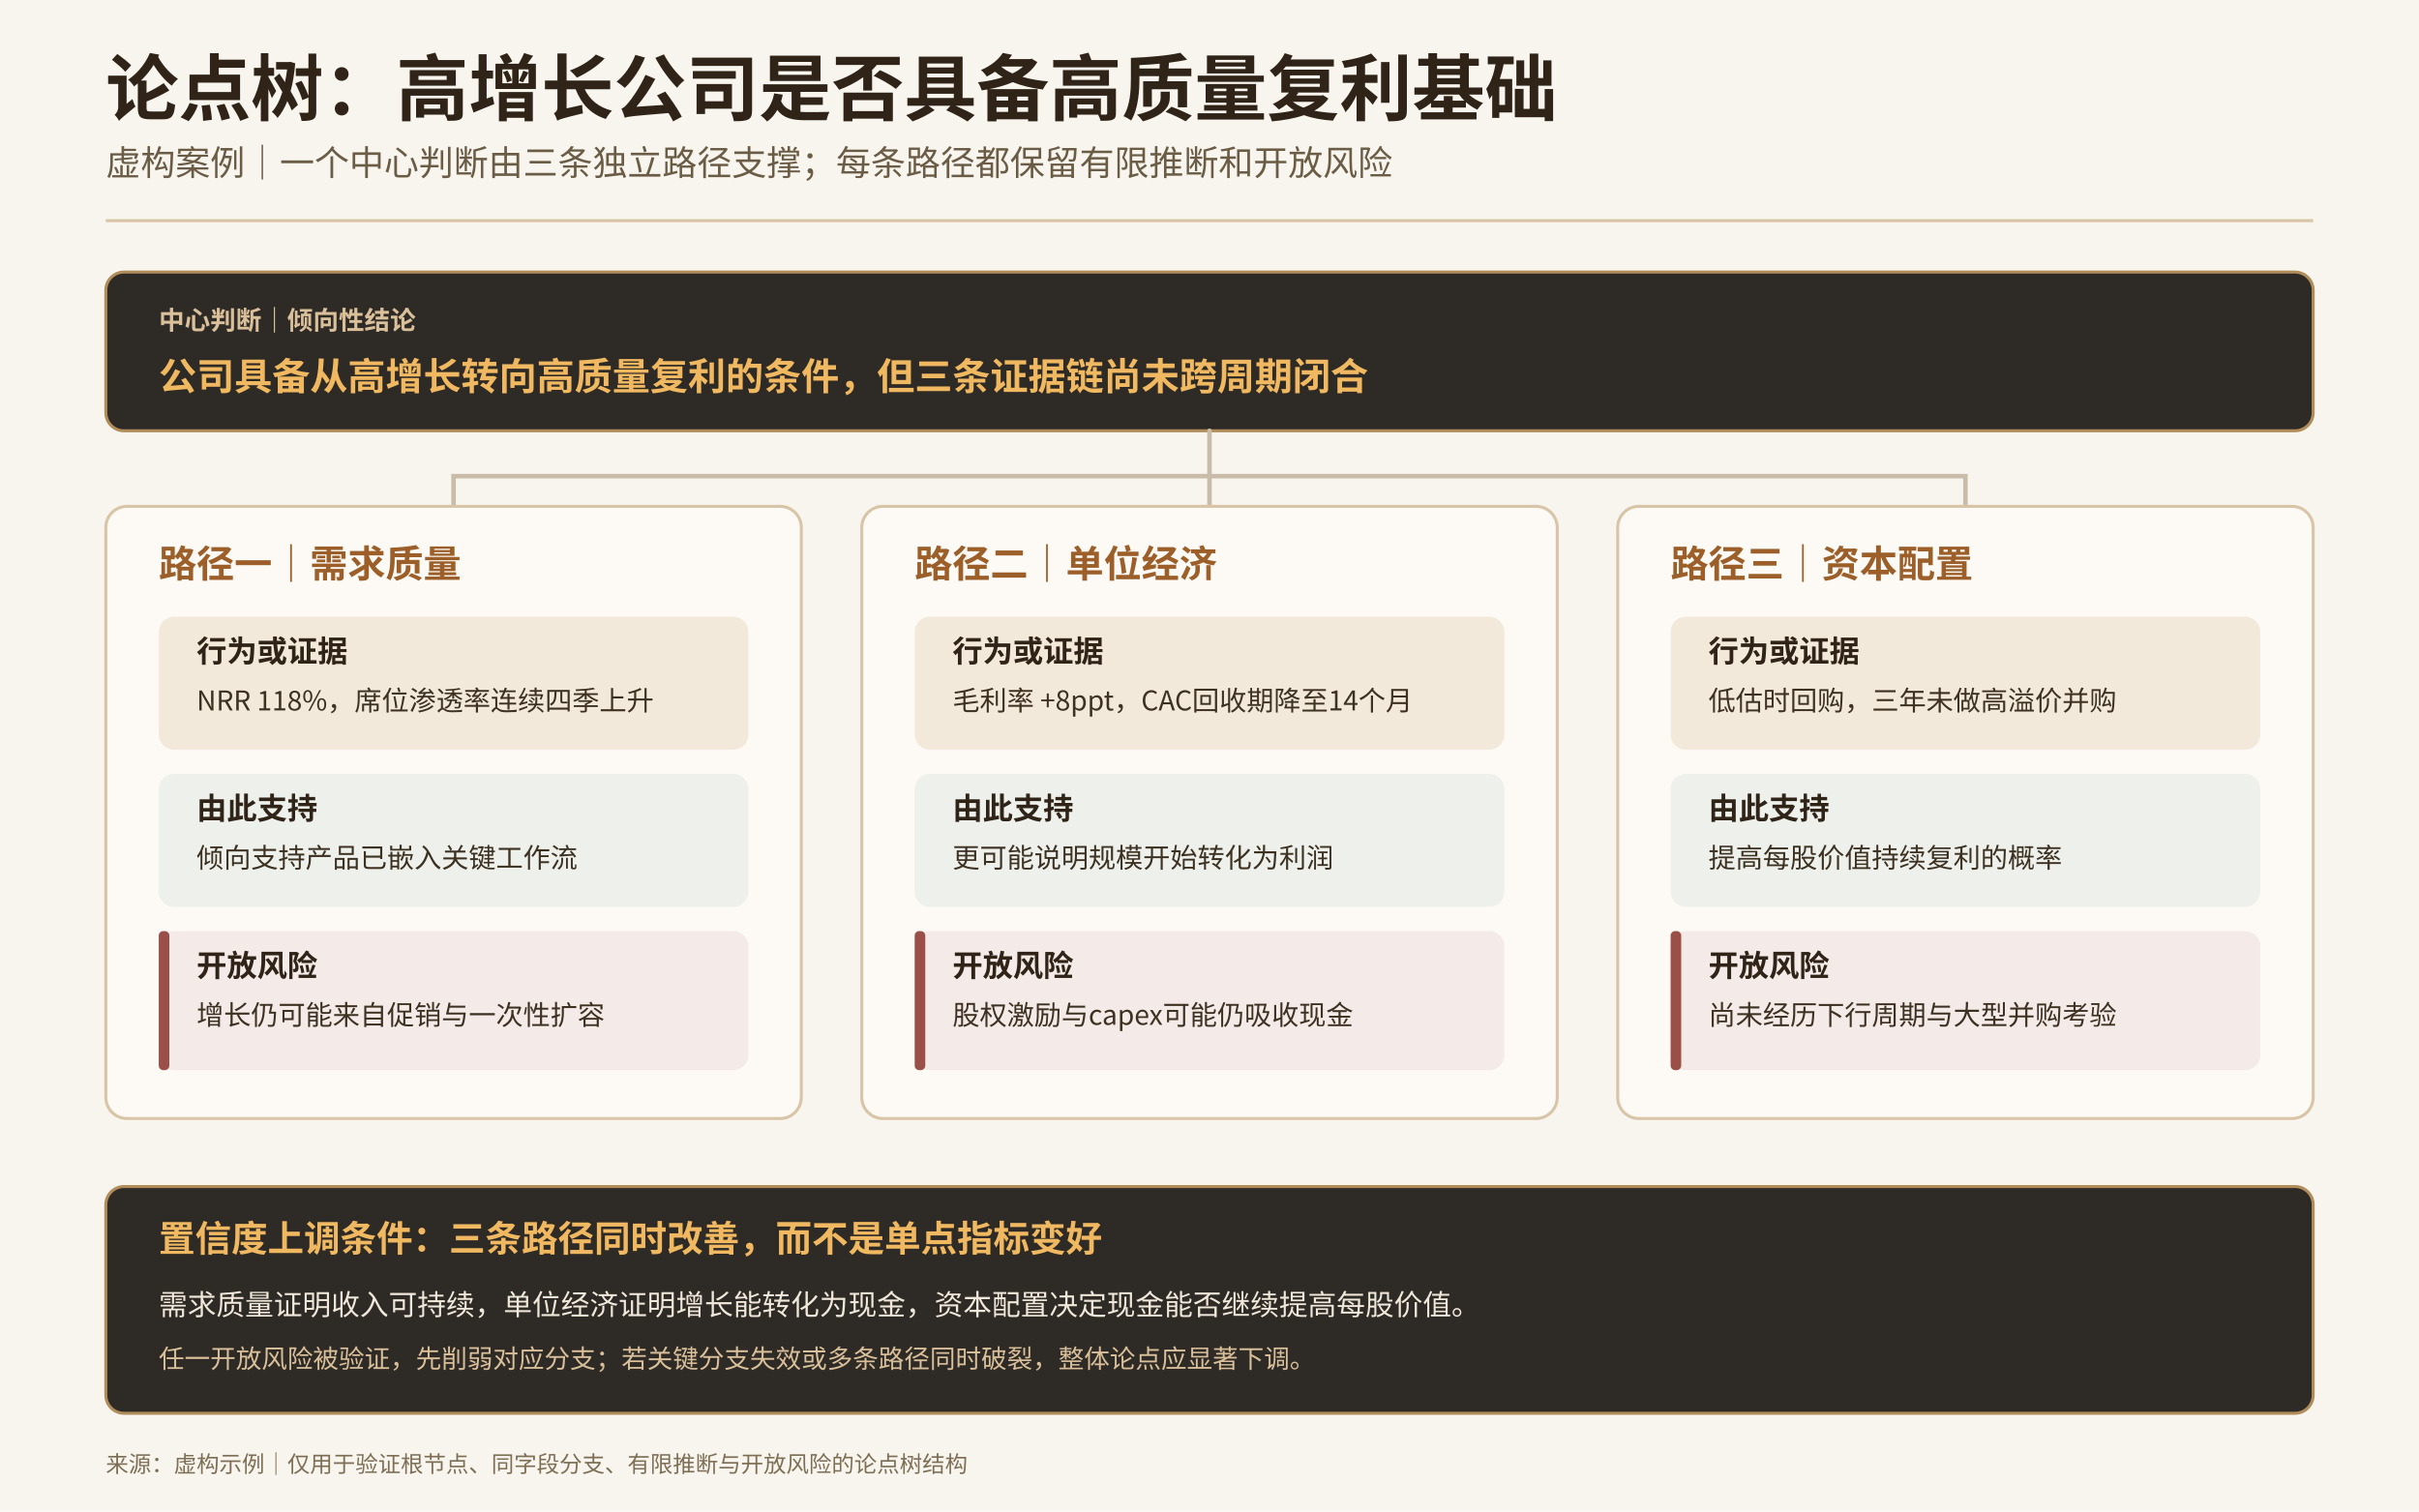
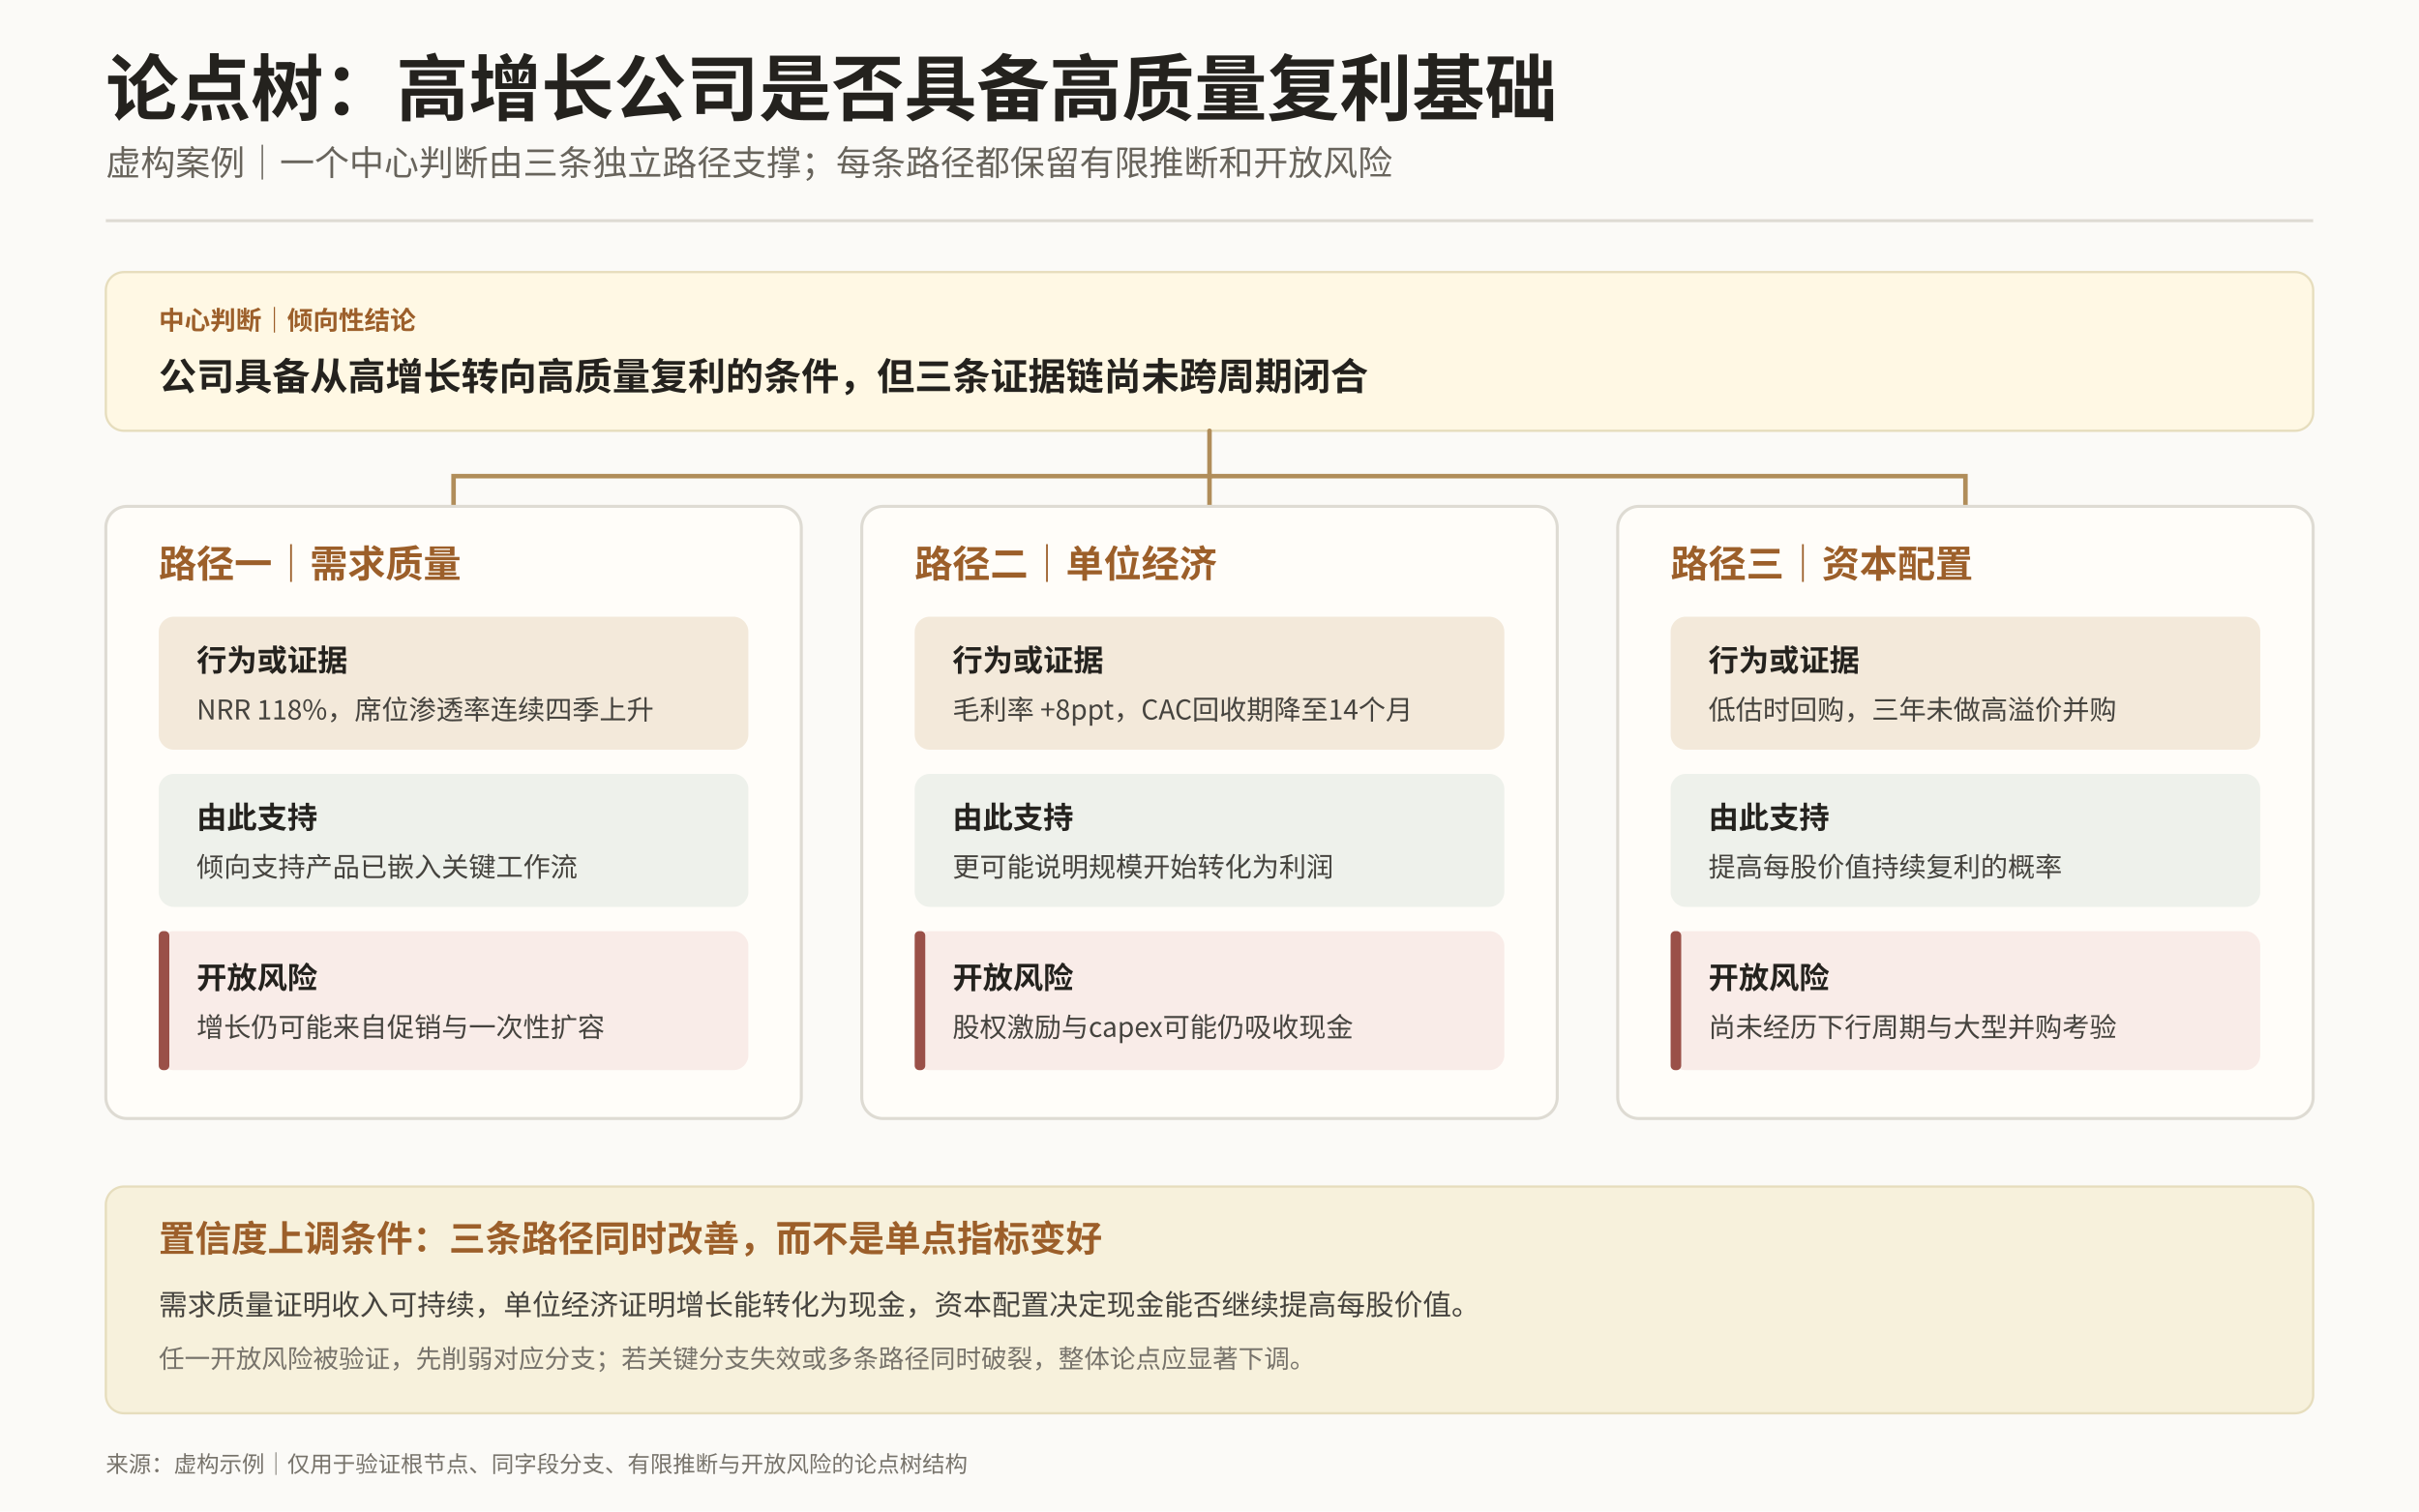
<svg xmlns="http://www.w3.org/2000/svg" width="1600" height="1000" viewBox="0 0 1600 1000" role="img" aria-labelledby="title desc">
  <style>
    text{font-family:"PingFang SC","Microsoft YaHei","Noto Sans CJK SC",sans-serif}
-     .title{font-size:48px;font-weight:800;fill:#2f2417}.sub{font-size:23px;font-weight:400;fill:#6b5c45}
-     .h{font-size:25px;font-weight:800;fill:#9c5f2a}.h2{font-size:20px;font-weight:700;fill:#2f2417}
-     .body{font-size:18px;font-weight:400;fill:#3d3122}.note{font-size:15px;font-weight:400;fill:#7d6e54}
-     .branch{fill:#fdfaf5;stroke:#d8c5a7;stroke-width:2}.pill{fill:#f3e9da}.support{fill:#eef1eb}.risk{fill:#f4eae7}
+     .title{font-size:48px;font-weight:800;fill:#24221e}.sub{font-size:23px;font-weight:400;fill:#68645c}
+     .h{font-size:25px;font-weight:800;fill:#9c5f2a}.h2{font-size:20px;font-weight:700;fill:#24221e}
+     .body{font-size:18px;font-weight:400;fill:#45433e}.note{font-size:15px;font-weight:400;fill:#77736b}
+     .branch{fill:#fffdf9;stroke:#dedbd3;stroke-width:2}.pill{fill:#f3e9da}.support{fill:#eef1eb}.risk{fill:#f9ece8}
    .num{font-variant-numeric:tabular-nums lining-nums;font-feature-settings:"tnum" 1,"lnum" 1}
  </style>
-   <rect width="1600" height="1000" fill="#f8f5ef" />
+   <rect width="1600" height="1000" fill="#fbfaf7" />
  <text x="70" y="76" class="title">论点树：高增长公司是否具备高质量复利基础</text>
  <text x="70" y="116" class="sub">虚构案例｜一个中心判断由三条独立路径支撑；每条路径都保留有限推断和开放风险</text>
-   <line x1="70" y1="146" x2="1530" y2="146" stroke="#d8c5a7" stroke-width="2" />
-   <rect x="70" y="180" width="1460" height="105" rx="12" fill="#2e2a25" stroke="#b08d5a" stroke-width="2" />
-   <text x="105" y="218" font-size="17" font-weight="600" fill="#d9bf9a">中心判断｜倾向性结论</text>
-   <text x="105" y="258" font-size="25" font-weight="800" fill="#f0b860">公司具备从高增长转向高质量复利的条件，但三条证据链尚未跨周期闭合</text>
-   <g fill="none" stroke="#c9bca9" stroke-width="3" stroke-linecap="round">
+   <line x1="70" y1="146" x2="1530" y2="146" stroke="#dedbd3" stroke-width="2" />
+   <rect x="70" y="180" width="1460" height="105" rx="12" fill="#fff8e4" stroke="#e6ddbd" stroke-width="1.5" />
+   <text x="105" y="218" font-size="17" font-weight="600" fill="#9c5f2a">中心判断｜倾向性结论</text>
+   <text x="105" y="258" font-size="25" font-weight="800" fill="#24221e">公司具备从高增长转向高质量复利的条件，但三条证据链尚未跨周期闭合</text>
+   <g fill="none" stroke="#b08d5a" stroke-width="3" stroke-linecap="round">
    <path d="M800 285V315H300V335" />
    <path d="M800 315V335" />
    <path d="M800 315H1300V335" />
  </g>
  <rect x="70" y="335" width="460" height="405" rx="14" class="branch" />
  <rect x="570" y="335" width="460" height="405" rx="14" class="branch" />
  <rect x="1070" y="335" width="460" height="405" rx="14" class="branch" />
  <text x="105" y="382" class="h">路径一｜需求质量</text>
  <rect x="105" y="408" width="390" height="88" rx="10" class="pill" />
-   <text x="130" y="438" class="h2">行为或证据</text>
-   <text x="130" y="470" class="body num">NRR 118%，席位渗透率连续四季上升</text>
+   <text x="130" y="444" class="h2">行为或证据</text>
+   <text x="130" y="476" class="body num">NRR 118%，席位渗透率连续四季上升</text>
  <rect x="105" y="512" width="390" height="88" rx="10" class="support" />
-   <text x="130" y="542" class="h2">由此支持</text>
-   <text x="130" y="574" class="body">倾向支持产品已嵌入关键工作流</text>
+   <text x="130" y="548" class="h2">由此支持</text>
+   <text x="130" y="580" class="body">倾向支持产品已嵌入关键工作流</text>
  <rect x="105" y="616" width="390" height="92" rx="10" class="risk" />
  <rect x="105" y="616" width="7" height="92" rx="3" fill="#9a5048" />
-   <text x="130" y="646" class="h2" fill="#8a443c">开放风险</text>
-   <text x="130" y="678" class="body">增长仍可能来自促销与一次性扩容</text>
+   <text x="130" y="654" class="h2" fill="#9a5048">开放风险</text>
+   <text x="130" y="686" class="body">增长仍可能来自促销与一次性扩容</text>
  <text x="605" y="382" class="h">路径二｜单位经济</text>
  <rect x="605" y="408" width="390" height="88" rx="10" class="pill" />
-   <text x="630" y="438" class="h2">行为或证据</text>
-   <text x="630" y="470" class="body num">毛利率 +8ppt，CAC回收期降至14个月</text>
+   <text x="630" y="444" class="h2">行为或证据</text>
+   <text x="630" y="476" class="body num">毛利率 +8ppt，CAC回收期降至14个月</text>
  <rect x="605" y="512" width="390" height="88" rx="10" class="support" />
-   <text x="630" y="542" class="h2">由此支持</text>
-   <text x="630" y="574" class="body">更可能说明规模开始转化为利润</text>
+   <text x="630" y="548" class="h2">由此支持</text>
+   <text x="630" y="580" class="body">更可能说明规模开始转化为利润</text>
  <rect x="605" y="616" width="390" height="92" rx="10" class="risk" />
  <rect x="605" y="616" width="7" height="92" rx="3" fill="#9a5048" />
-   <text x="630" y="646" class="h2" fill="#8a443c">开放风险</text>
-   <text x="630" y="678" class="body">股权激励与capex可能仍吸收现金</text>
+   <text x="630" y="654" class="h2" fill="#9a5048">开放风险</text>
+   <text x="630" y="686" class="body">股权激励与capex可能仍吸收现金</text>
  <text x="1105" y="382" class="h">路径三｜资本配置</text>
  <rect x="1105" y="408" width="390" height="88" rx="10" class="pill" />
-   <text x="1130" y="438" class="h2">行为或证据</text>
-   <text x="1130" y="470" class="body">低估时回购，三年未做高溢价并购</text>
+   <text x="1130" y="444" class="h2">行为或证据</text>
+   <text x="1130" y="476" class="body">低估时回购，三年未做高溢价并购</text>
  <rect x="1105" y="512" width="390" height="88" rx="10" class="support" />
-   <text x="1130" y="542" class="h2">由此支持</text>
-   <text x="1130" y="574" class="body">提高每股价值持续复利的概率</text>
+   <text x="1130" y="548" class="h2">由此支持</text>
+   <text x="1130" y="580" class="body">提高每股价值持续复利的概率</text>
  <rect x="1105" y="616" width="390" height="92" rx="10" class="risk" />
  <rect x="1105" y="616" width="7" height="92" rx="3" fill="#9a5048" />
-   <text x="1130" y="646" class="h2" fill="#8a443c">开放风险</text>
-   <text x="1130" y="678" class="body">尚未经历下行周期与大型并购考验</text>
-   <rect x="70" y="785" width="1460" height="150" rx="12" fill="#2e2a25" stroke="#b08d5a" stroke-width="2" />
-   <text x="105" y="828" font-size="24" font-weight="800" fill="#f0b860">置信度上调条件：三条路径同时改善，而不是单点指标变好</text>
-   <text x="105" y="870" font-size="19" font-weight="400" fill="#f0e8da">需求质量证明收入可持续，单位经济证明增长能转化为现金，资本配置决定现金能否继续提高每股价值。</text>
-   <text x="105" y="905" font-size="17" font-weight="400" fill="#d9bf9a">任一开放风险被验证，先削弱对应分支；若关键分支失效或多条路径同时破裂，整体论点应显著下调。</text>
+   <text x="1130" y="654" class="h2" fill="#9a5048">开放风险</text>
+   <text x="1130" y="686" class="body">尚未经历下行周期与大型并购考验</text>
+   <rect x="70" y="785" width="1460" height="150" rx="12" fill="#f7f1dc" stroke="#e6ddbd" stroke-width="1.5" />
+   <text x="105" y="828" font-size="24" font-weight="800" fill="#9c5f2a">置信度上调条件：三条路径同时改善，而不是单点指标变好</text>
+   <text x="105" y="870" font-size="19" font-weight="400" fill="#45433e">需求质量证明收入可持续，单位经济证明增长能转化为现金，资本配置决定现金能否继续提高每股价值。</text>
+   <text x="105" y="905" font-size="17" font-weight="400" fill="#77736b">任一开放风险被验证，先削弱对应分支；若关键分支失效或多条路径同时破裂，整体论点应显著下调。</text>
  <text x="70" y="974" class="note">来源：虚构示例｜仅用于验证根节点、同字段分支、有限推断与开放风险的论点树结构</text>
</svg>
